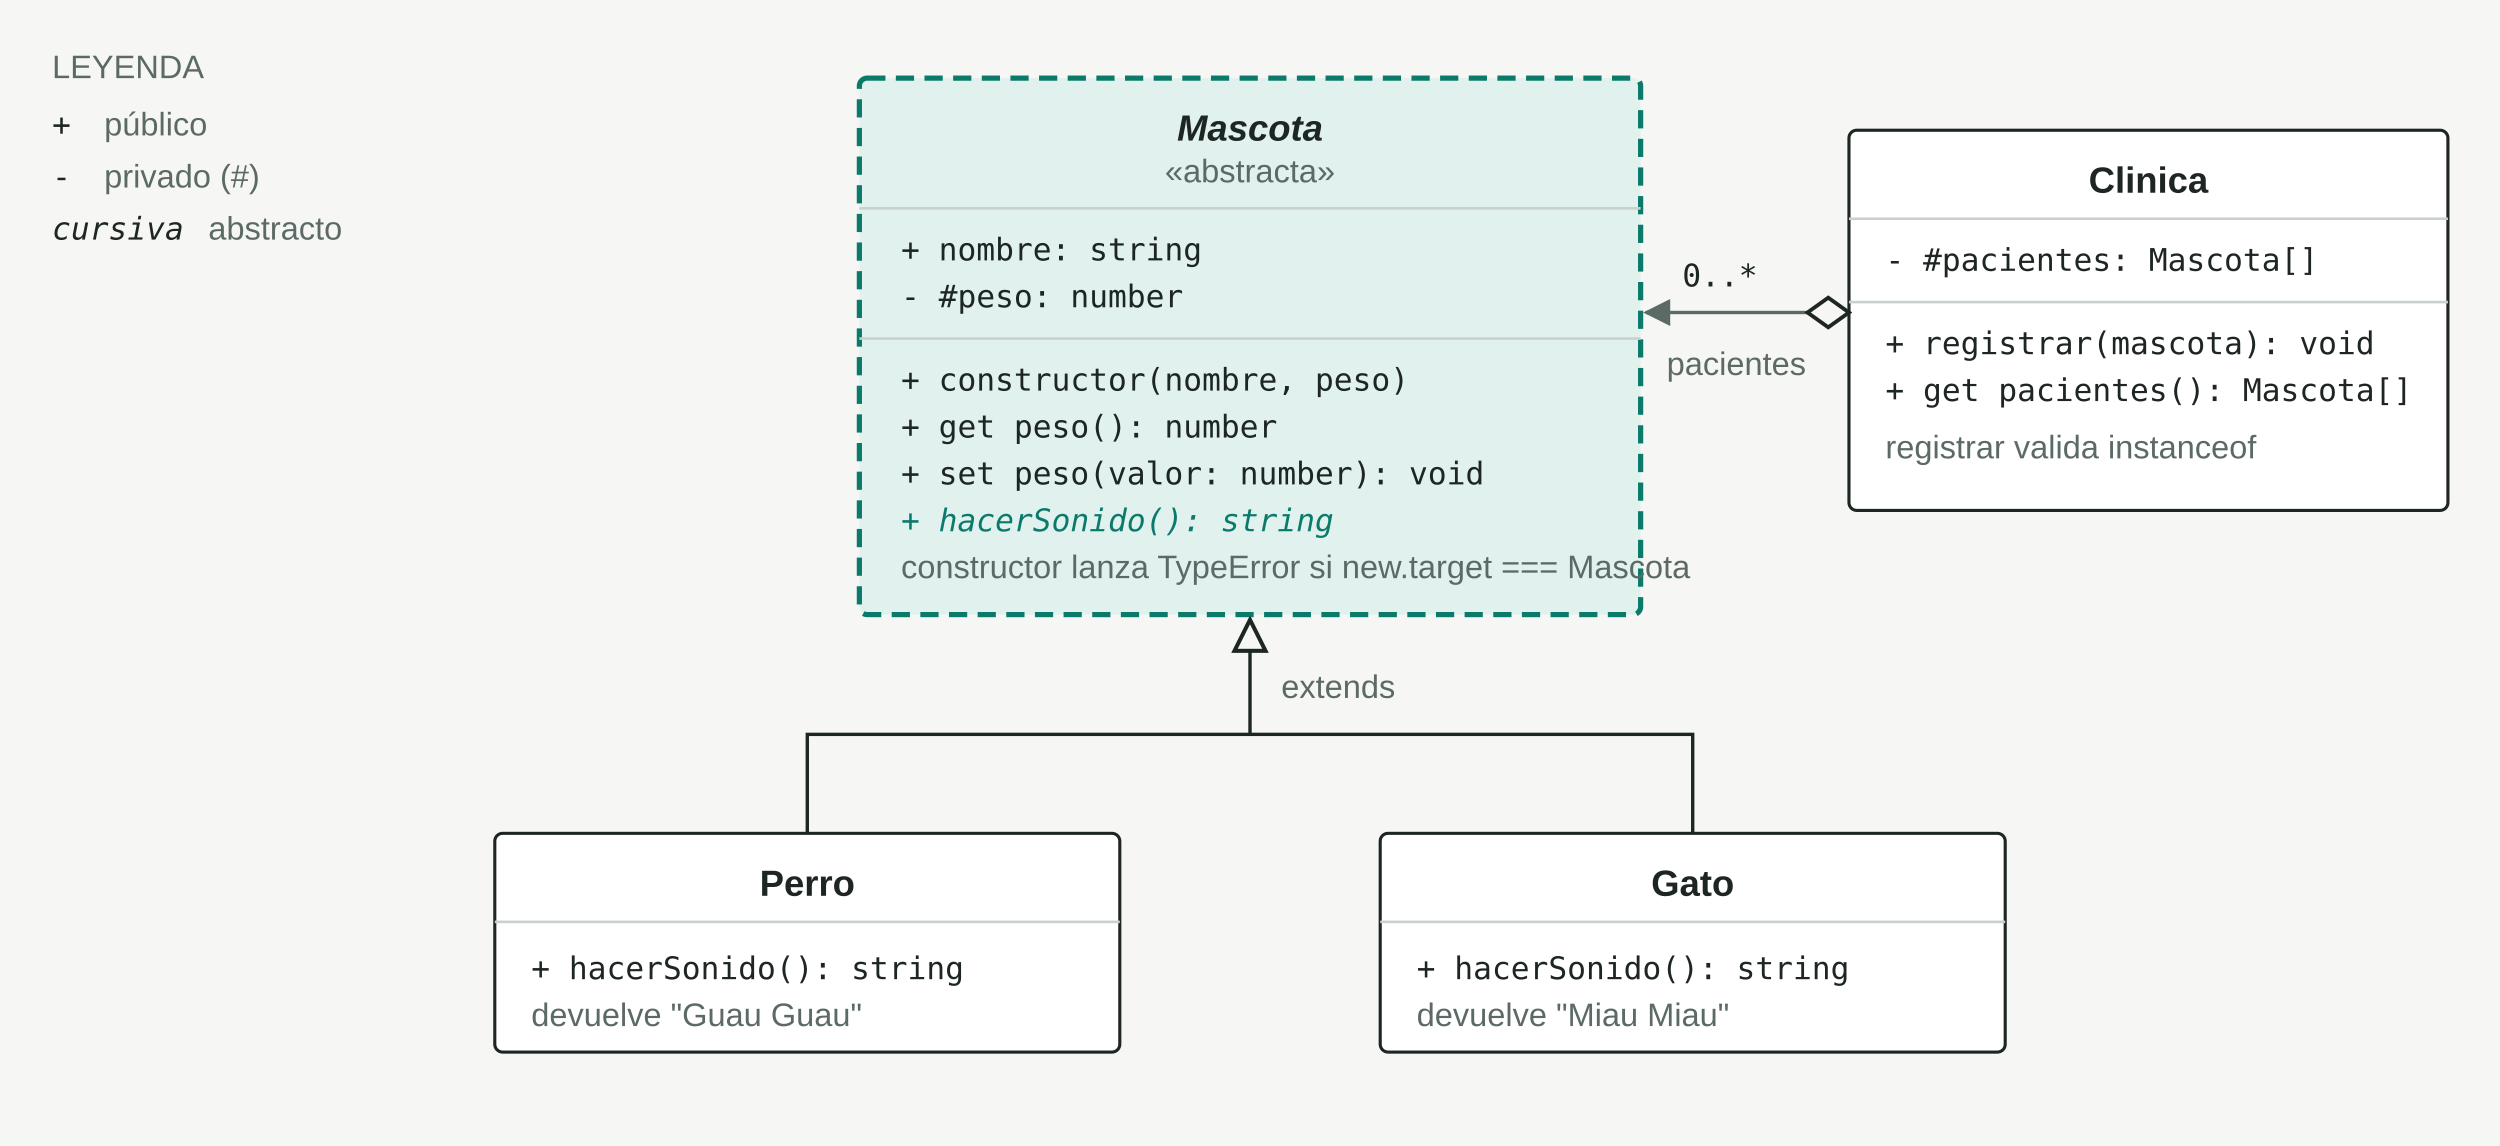
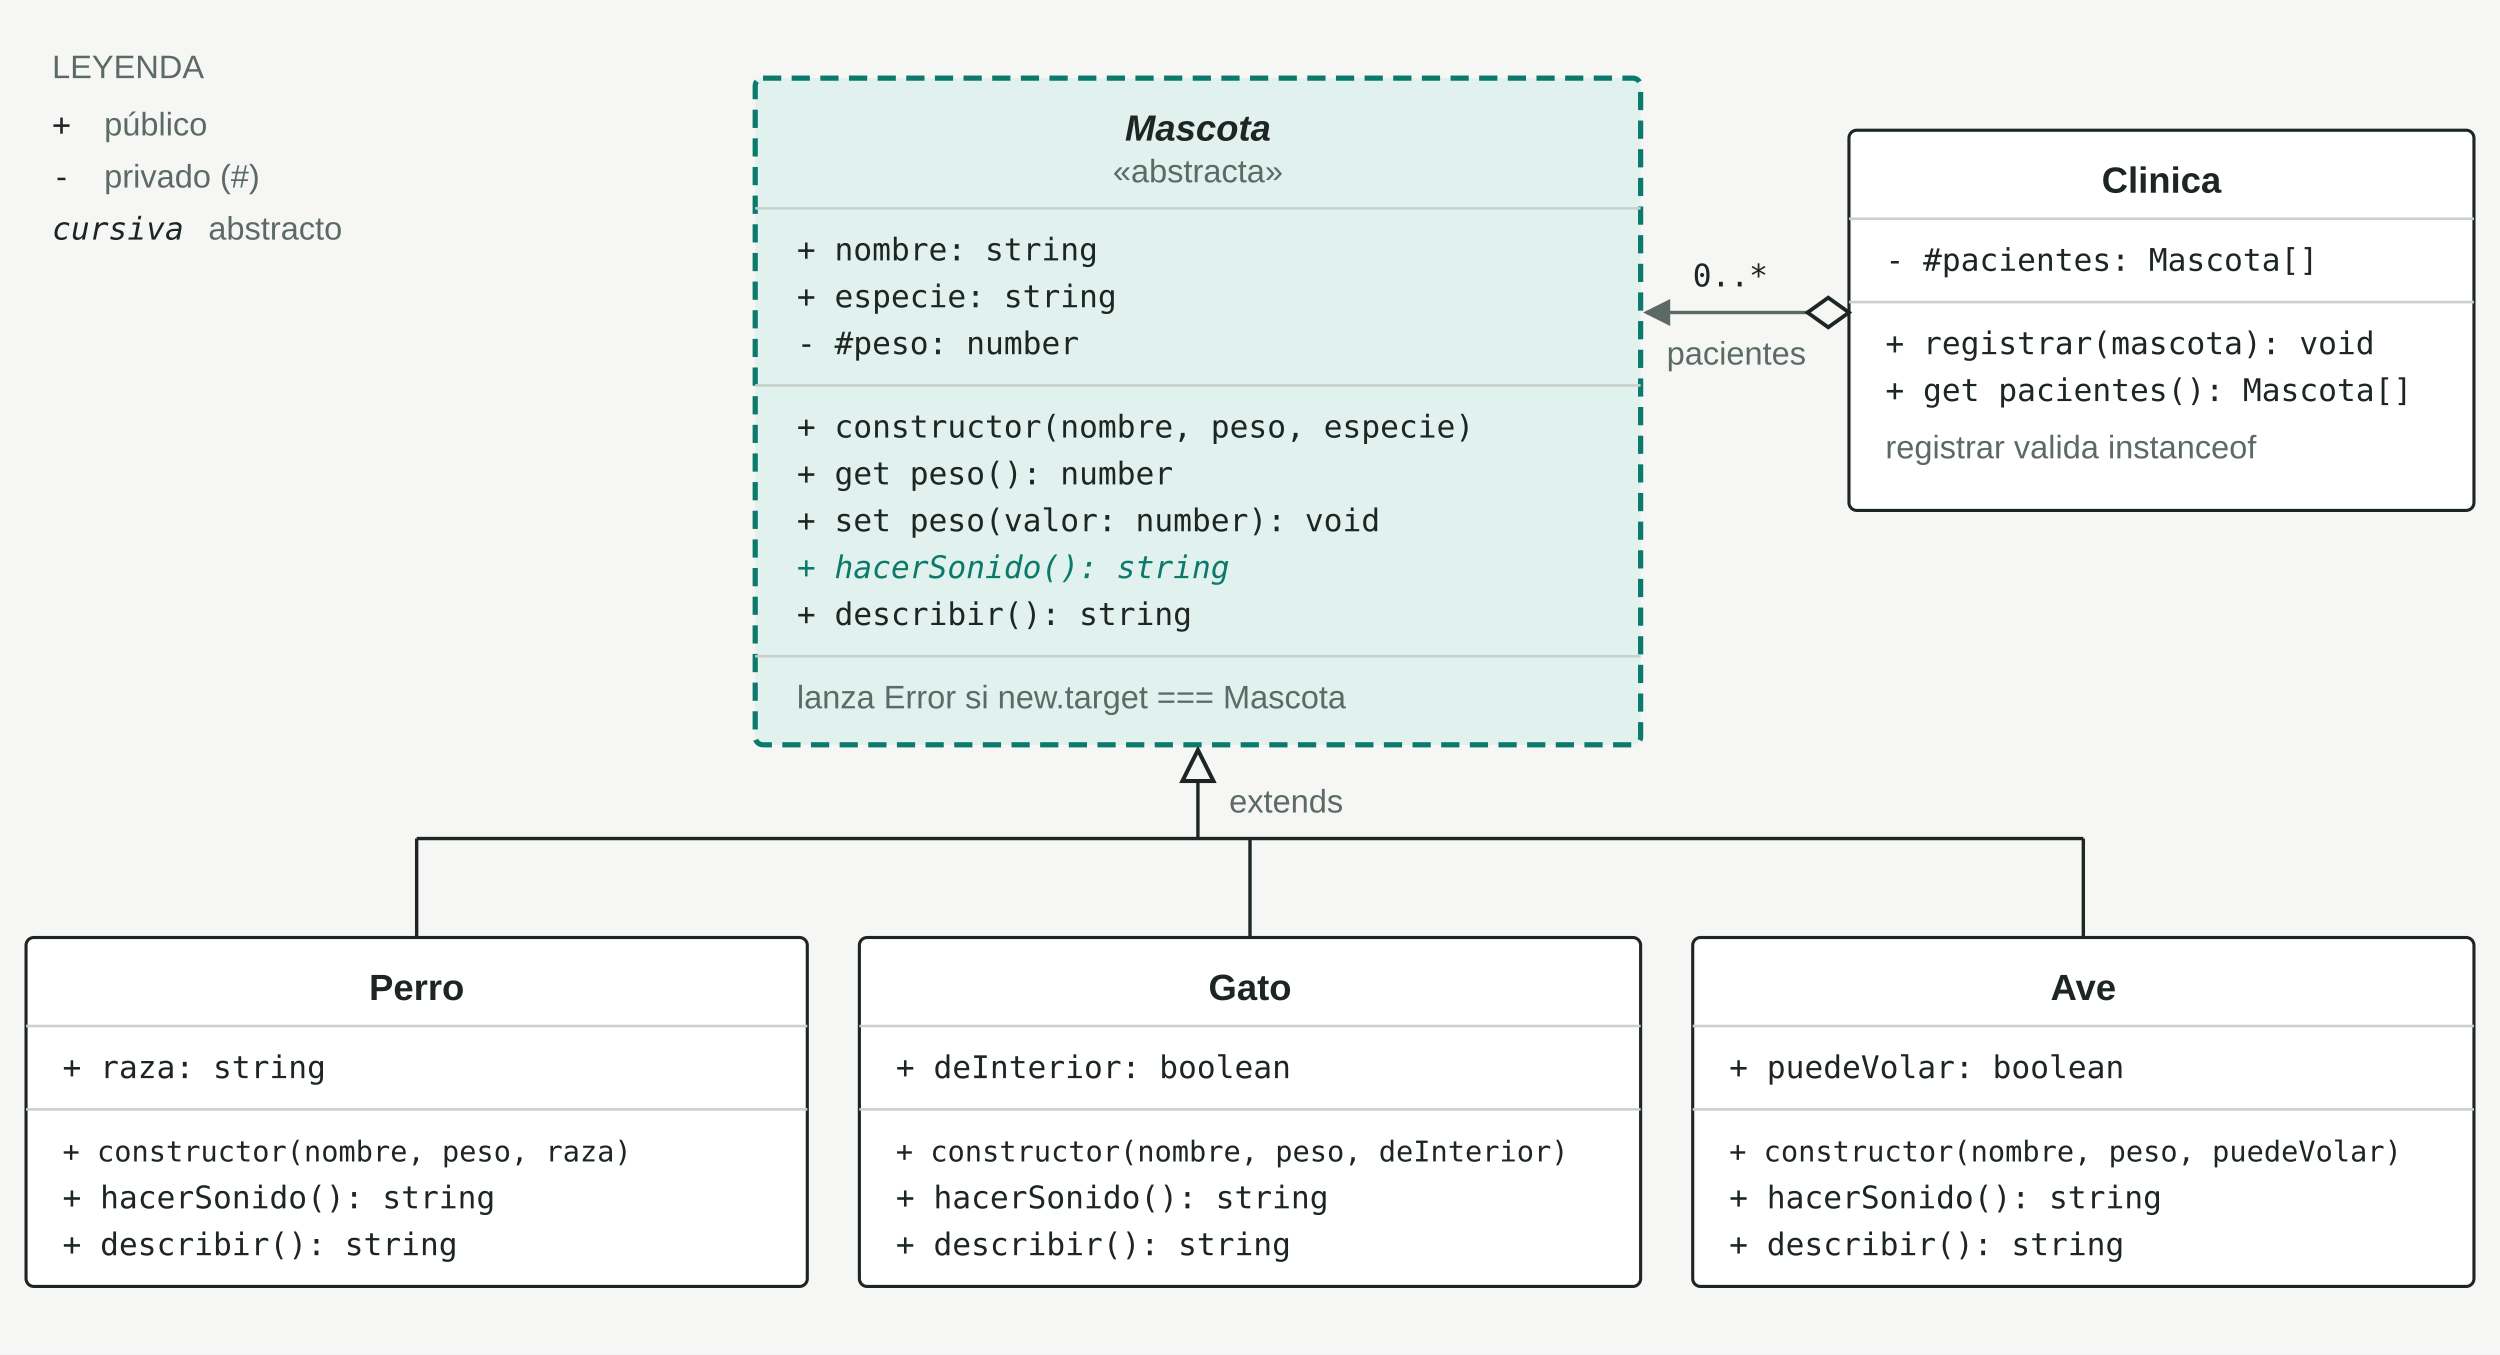
- <svg xmlns="http://www.w3.org/2000/svg" viewBox="0 0 960 440" width="960" height="440">
+ <svg xmlns="http://www.w3.org/2000/svg" viewBox="0 0 960 520" width="960" height="520">
  <style>
text{fill:#1d2623;font-family:'IBM Plex Sans',Arial,sans-serif;font-size:12.5px}
.code{font-family:'IBM Plex Mono',Consolas,monospace;font-size:12px}
+ .sm{font-size:11px}
.title{font-weight:600;font-size:14px}
- .dim{fill:#5c6a65}.acc{fill:#0b7a6b}.bad{fill:#b3261e}.ital{font-style:italic}.big{font-size:18px;font-weight:600}
+ .dim{fill:#5c6a65}.acc{fill:#0b7a6b}.ital{font-style:italic}
.box{fill:#fff;stroke:#1d2623;stroke-width:1.2}
.abs{fill:#e0f1ee;stroke:#0b7a6b;stroke-width:2;stroke-dasharray:7 4}
- .priv{fill:#e0f1ee;stroke:#b3261e;stroke-width:1.6}
.rule{stroke:#c9d1cd;stroke-width:1}
.flow{stroke:#5c6a65;stroke-width:1.3;fill:none}
- .make{stroke:#5c6a65;stroke-width:1.3;fill:none;stroke-dasharray:5 4}
- .contract{stroke:#0b7a6b;stroke-width:2.2;fill:none}
- .blocked{stroke:#b3261e;stroke-width:2;fill:none;stroke-dasharray:6 4}
.inherit{stroke:#1d2623;stroke-width:1.3;fill:none}
- .head-flow{fill:#5c6a65}.head-contract{fill:#0b7a6b}
+ .head-flow{fill:#5c6a65}
.head-inherit{fill:#f6f7f5;stroke:#1d2623;stroke-width:1.3}
</style>
  <rect width="100%" height="100%" fill="#f6f7f5" />
  <defs>
    <marker id="c-inherit" viewBox="0 0 12 12" refX="11" refY="6" markerWidth="11" markerHeight="11" orient="auto">
      <polygon class="head-inherit" points="1,1 11,6 1,11" />
    </marker>
    <marker id="c-agg" viewBox="0 0 16 12" refX="1" refY="6" markerWidth="14" markerHeight="11" orient="auto">
      <polygon class="head-inherit" points="1,6 8,1 15,6 8,11" />
    </marker>
    <marker id="c-flow" viewBox="0 0 10 10" refX="9" refY="5" markerWidth="8" markerHeight="8" orient="auto">
      <polygon class="head-flow" points="0,0 10,5 0,10" />
    </marker>
  </defs>
-   <rect x="330" y="30" width="300" height="206" rx="3" class="abs" />
-   <text x="480" y="54" class="title ital" text-anchor="middle">Mascota</text>
-   <text x="480" y="70" class="dim" text-anchor="middle">«abstracta»</text>
-   <line x1="330" y1="80" x2="630" y2="80" class="rule" />
-   <text x="346" y="100" class="code">+ nombre: string</text>
-   <text x="346" y="118" class="code">- #peso: number</text>
-   <line x1="330" y1="130" x2="630" y2="130" class="rule" />
-   <text x="346" y="150" class="code">+ constructor(nombre, peso)</text>
-   <text x="346" y="168" class="code">+ get peso(): number</text>
-   <text x="346" y="186" class="code">+ set peso(valor: number): void</text>
-   <text x="346" y="204" class="code ital acc">+ hacerSonido(): string</text>
-   <text x="346" y="222" class="dim">constructor lanza TypeError si new.target === Mascota</text>
-   <rect x="190" y="320" width="240" height="84" rx="3" class="box" />
-   <text x="310" y="344" class="title" text-anchor="middle">Perro</text>
-   <line x1="190" y1="354" x2="430" y2="354" class="rule" />
-   <text x="204" y="376" class="code">+ hacerSonido(): string</text>
-   <text x="204" y="394" class="dim">devuelve "Guau Guau"</text>
-   <rect x="530" y="320" width="240" height="84" rx="3" class="box" />
-   <text x="650" y="344" class="title" text-anchor="middle">Gato</text>
-   <line x1="530" y1="354" x2="770" y2="354" class="rule" />
-   <text x="544" y="376" class="code">+ hacerSonido(): string</text>
-   <text x="544" y="394" class="dim">devuelve "Miau Miau"</text>
-   <polyline points="310,320 310,282 480,282" class="inherit" />
-   <polyline points="650,320 650,282 480,282" class="inherit" />
-   <line x1="480" y1="282" x2="480" y2="238" class="inherit" marker-end="url(#c-inherit)" />
-   <text x="492" y="268" class="dim">extends</text>
-   <rect x="710" y="50" width="230" height="146" rx="3" class="box" />
-   <text x="825" y="74" class="title" text-anchor="middle">Clinica</text>
-   <line x1="710" y1="84" x2="940" y2="84" class="rule" />
+   <rect x="290" y="30" width="340" height="256" rx="3" class="abs" />
+   <text x="460" y="54" class="title ital" text-anchor="middle">Mascota</text>
+   <text x="460" y="70" class="dim" text-anchor="middle">«abstracta»</text>
+   <line x1="290" y1="80" x2="630" y2="80" class="rule" />
+   <text x="306" y="100" class="code">+ nombre: string</text>
+   <text x="306" y="118" class="code">+ especie: string</text>
+   <text x="306" y="136" class="code">- #peso: number</text>
+   <line x1="290" y1="148" x2="630" y2="148" class="rule" />
+   <text x="306" y="168" class="code">+ constructor(nombre, peso, especie)</text>
+   <text x="306" y="186" class="code">+ get peso(): number</text>
+   <text x="306" y="204" class="code">+ set peso(valor: number): void</text>
+   <text x="306" y="222" class="code ital acc">+ hacerSonido(): string</text>
+   <text x="306" y="240" class="code">+ describir(): string</text>
+   <line x1="290" y1="252" x2="630" y2="252" class="rule" />
+   <text x="306" y="272" class="dim">lanza Error si new.target === Mascota</text>
+   <rect x="10" y="360" width="300" height="134" rx="3" class="box" />
+   <text x="160" y="384" class="title" text-anchor="middle">Perro</text>
+   <line x1="10" y1="394" x2="310" y2="394" class="rule" />
+   <text x="24" y="414" class="code">+ raza: string</text>
+   <line x1="10" y1="426" x2="310" y2="426" class="rule" />
+   <text x="24" y="446" class="code sm">+ constructor(nombre, peso, raza)</text>
+   <text x="24" y="464" class="code">+ hacerSonido(): string</text>
+   <text x="24" y="482" class="code">+ describir(): string</text>
+   <rect x="330" y="360" width="300" height="134" rx="3" class="box" />
+   <text x="480" y="384" class="title" text-anchor="middle">Gato</text>
+   <line x1="330" y1="394" x2="630" y2="394" class="rule" />
+   <text x="344" y="414" class="code">+ deInterior: boolean</text>
+   <line x1="330" y1="426" x2="630" y2="426" class="rule" />
+   <text x="344" y="446" class="code sm">+ constructor(nombre, peso, deInterior)</text>
+   <text x="344" y="464" class="code">+ hacerSonido(): string</text>
+   <text x="344" y="482" class="code">+ describir(): string</text>
+   <rect x="650" y="360" width="300" height="134" rx="3" class="box" />
+   <text x="800" y="384" class="title" text-anchor="middle">Ave</text>
+   <line x1="650" y1="394" x2="950" y2="394" class="rule" />
+   <text x="664" y="414" class="code">+ puedeVolar: boolean</text>
+   <line x1="650" y1="426" x2="950" y2="426" class="rule" />
+   <text x="664" y="446" class="code sm">+ constructor(nombre, peso, puedeVolar)</text>
+   <text x="664" y="464" class="code">+ hacerSonido(): string</text>
+   <text x="664" y="482" class="code">+ describir(): string</text>
+   <line x1="160" y1="360" x2="160" y2="322" class="inherit" />
+   <line x1="480" y1="360" x2="480" y2="322" class="inherit" />
+   <line x1="800" y1="360" x2="800" y2="322" class="inherit" />
+   <line x1="160" y1="322" x2="800" y2="322" class="inherit" />
+   <line x1="460" y1="322" x2="460" y2="288" class="inherit" marker-end="url(#c-inherit)" />
+   <text x="472" y="312" class="dim">extends</text>
+   <rect x="710" y="50" width="240" height="146" rx="3" class="box" />
+   <text x="830" y="74" class="title" text-anchor="middle">Clinica</text>
+   <line x1="710" y1="84" x2="950" y2="84" class="rule" />
  <text x="724" y="104" class="code">- #pacientes: Mascota[]</text>
-   <line x1="710" y1="116" x2="940" y2="116" class="rule" />
+   <line x1="710" y1="116" x2="950" y2="116" class="rule" />
  <text x="724" y="136" class="code">+ registrar(mascota): void</text>
  <text x="724" y="154" class="code">+ get pacientes(): Mascota[]</text>
  <text x="724" y="176" class="dim">registrar valida instanceof</text>
- 
-          Mascota --&gt;
-         <line x1="710" y1="120" x2="632" y2="120" class="flow" marker-start="url(#c-agg)" marker-end="url(#c-flow)" />
-   <text x="646" y="110" class="code">0..*</text>
-   <text x="640" y="144" class="dim">pacientes</text>
+   <line x1="710" y1="120" x2="632" y2="120" class="flow" marker-start="url(#c-agg)" marker-end="url(#c-flow)" />
+   <text x="650" y="110" class="code">0..*</text>
+   <text x="640" y="140" class="dim">pacientes</text>
  <text x="20" y="30" class="dim">LEYENDA</text>
  <text x="20" y="52" class="code">+</text>
  <text x="40" y="52" class="dim">público</text>
  <text x="20" y="72" class="code">-</text>
  <text x="40" y="72" class="dim">privado (#)</text>
  <text x="20" y="92" class="code ital">cursiva</text>
  <text x="80" y="92" class="dim">abstracto</text>
</svg>
